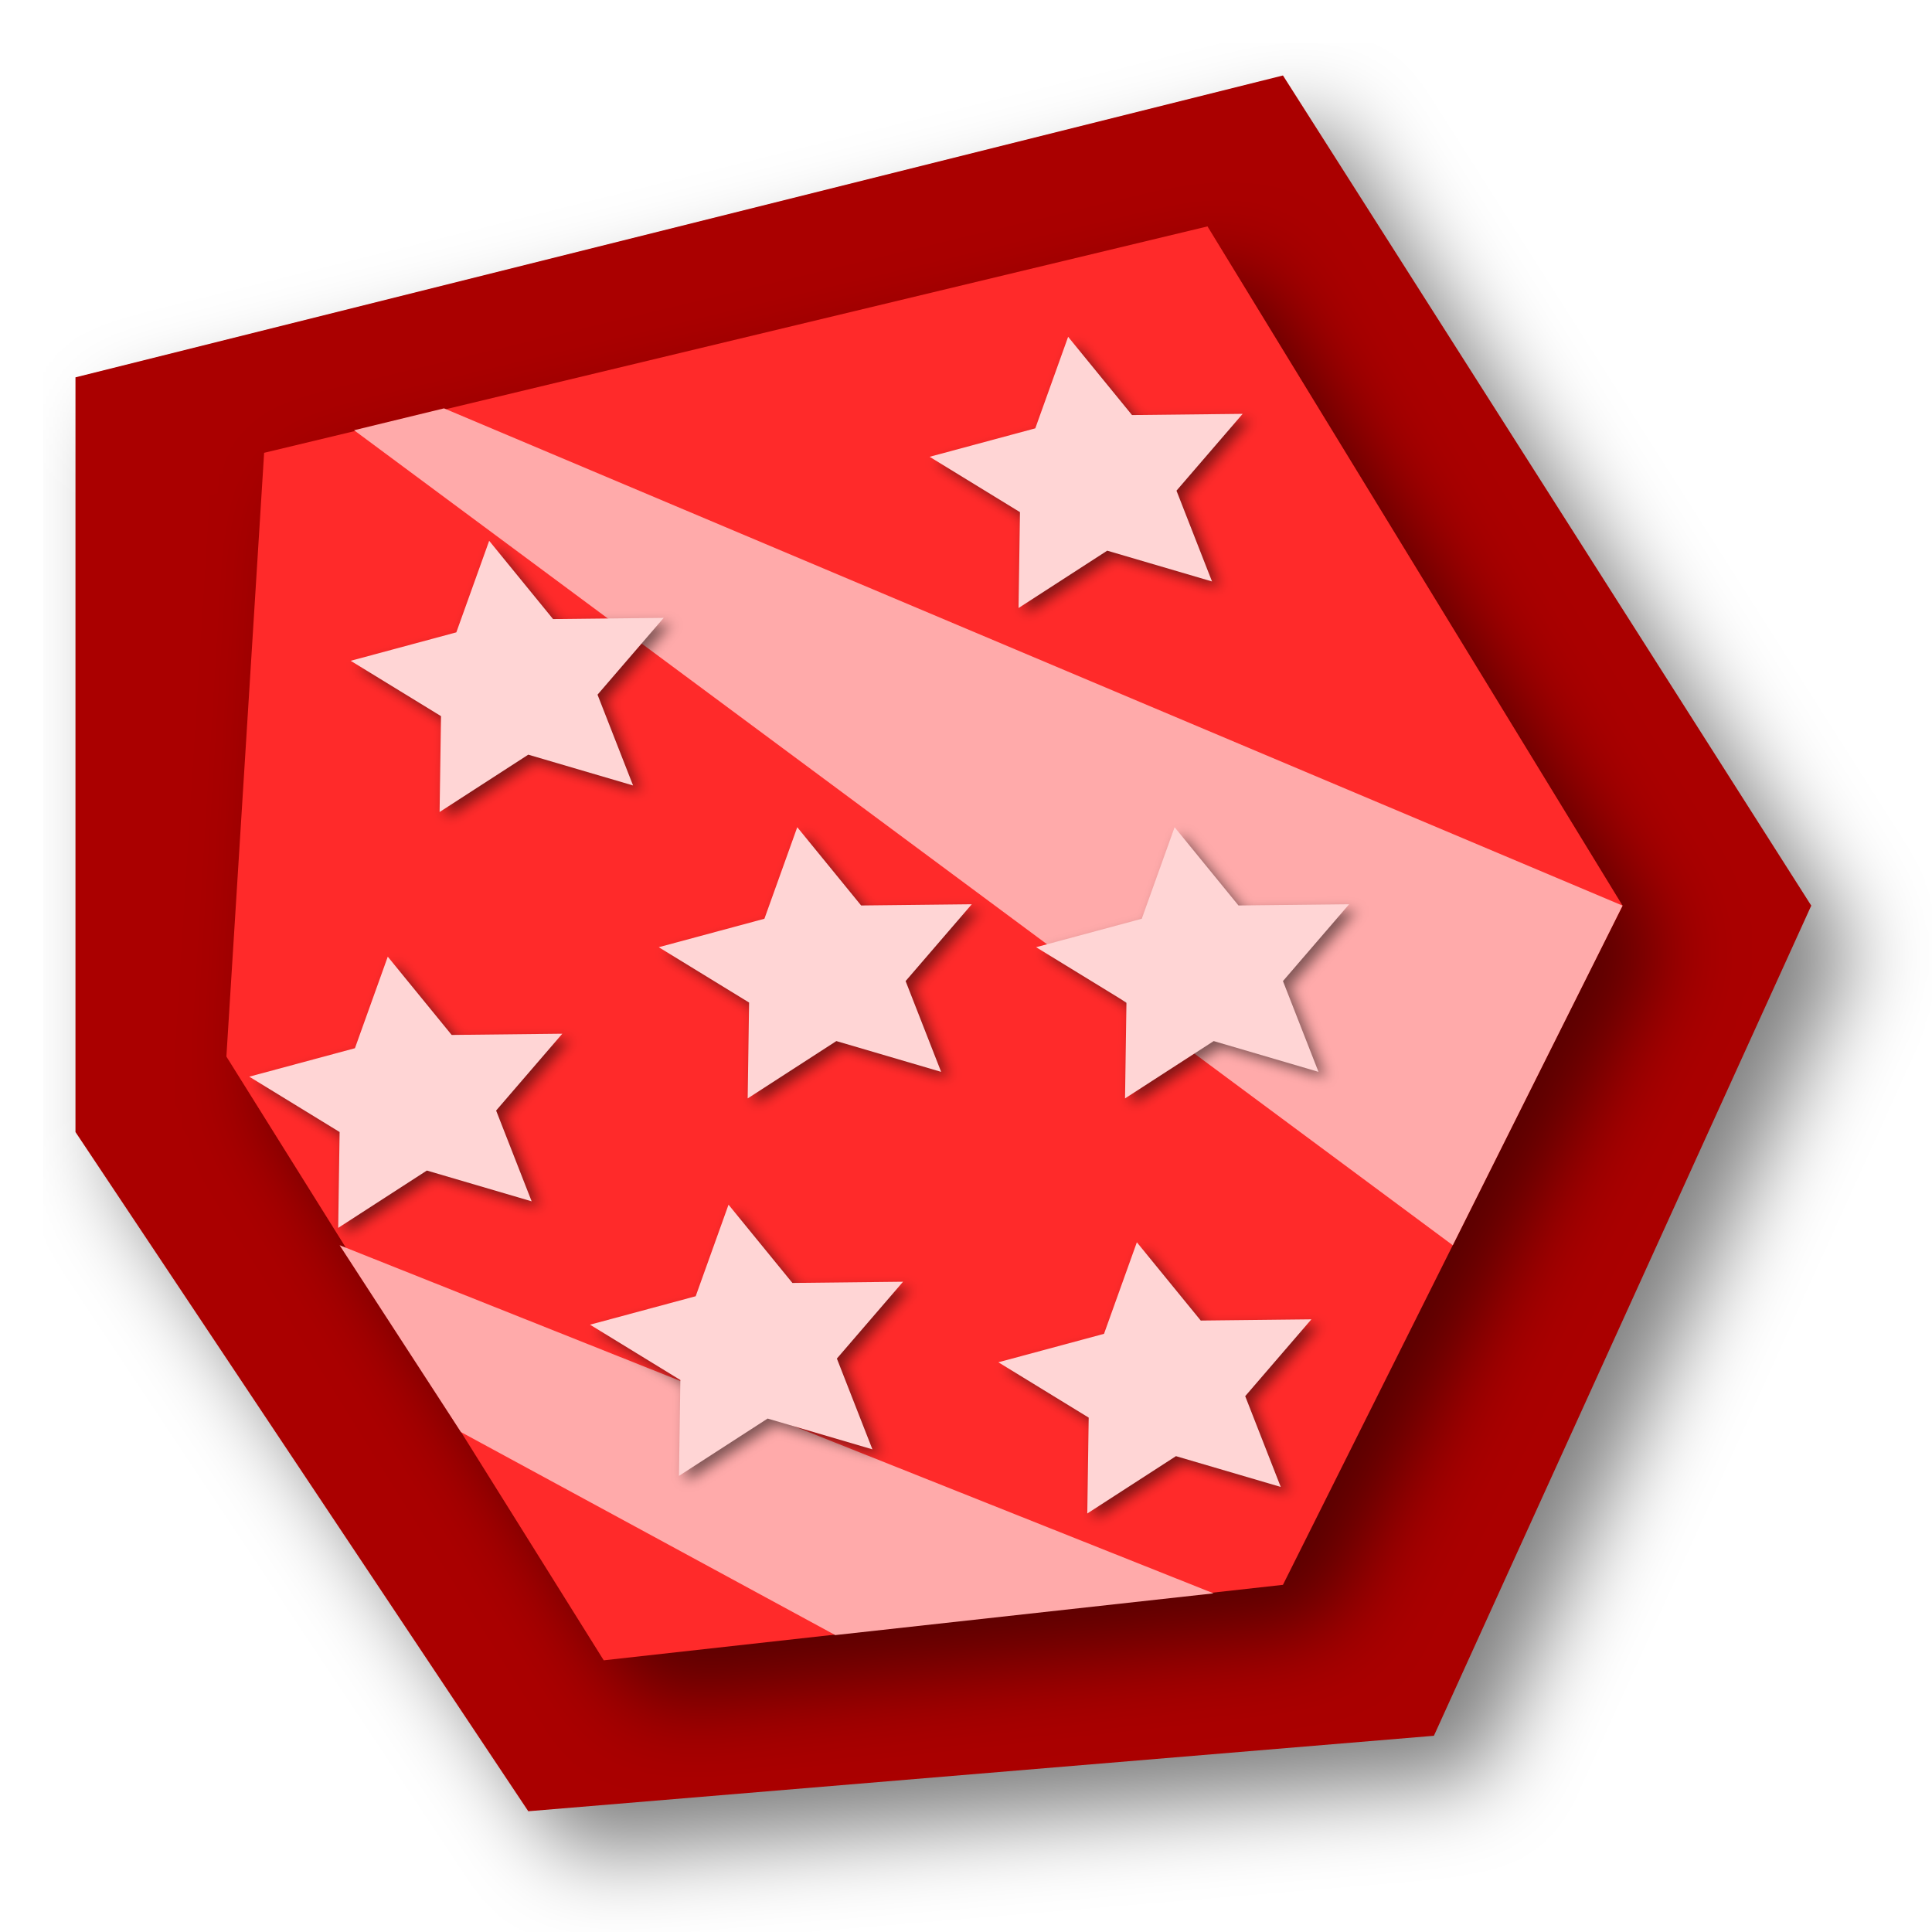
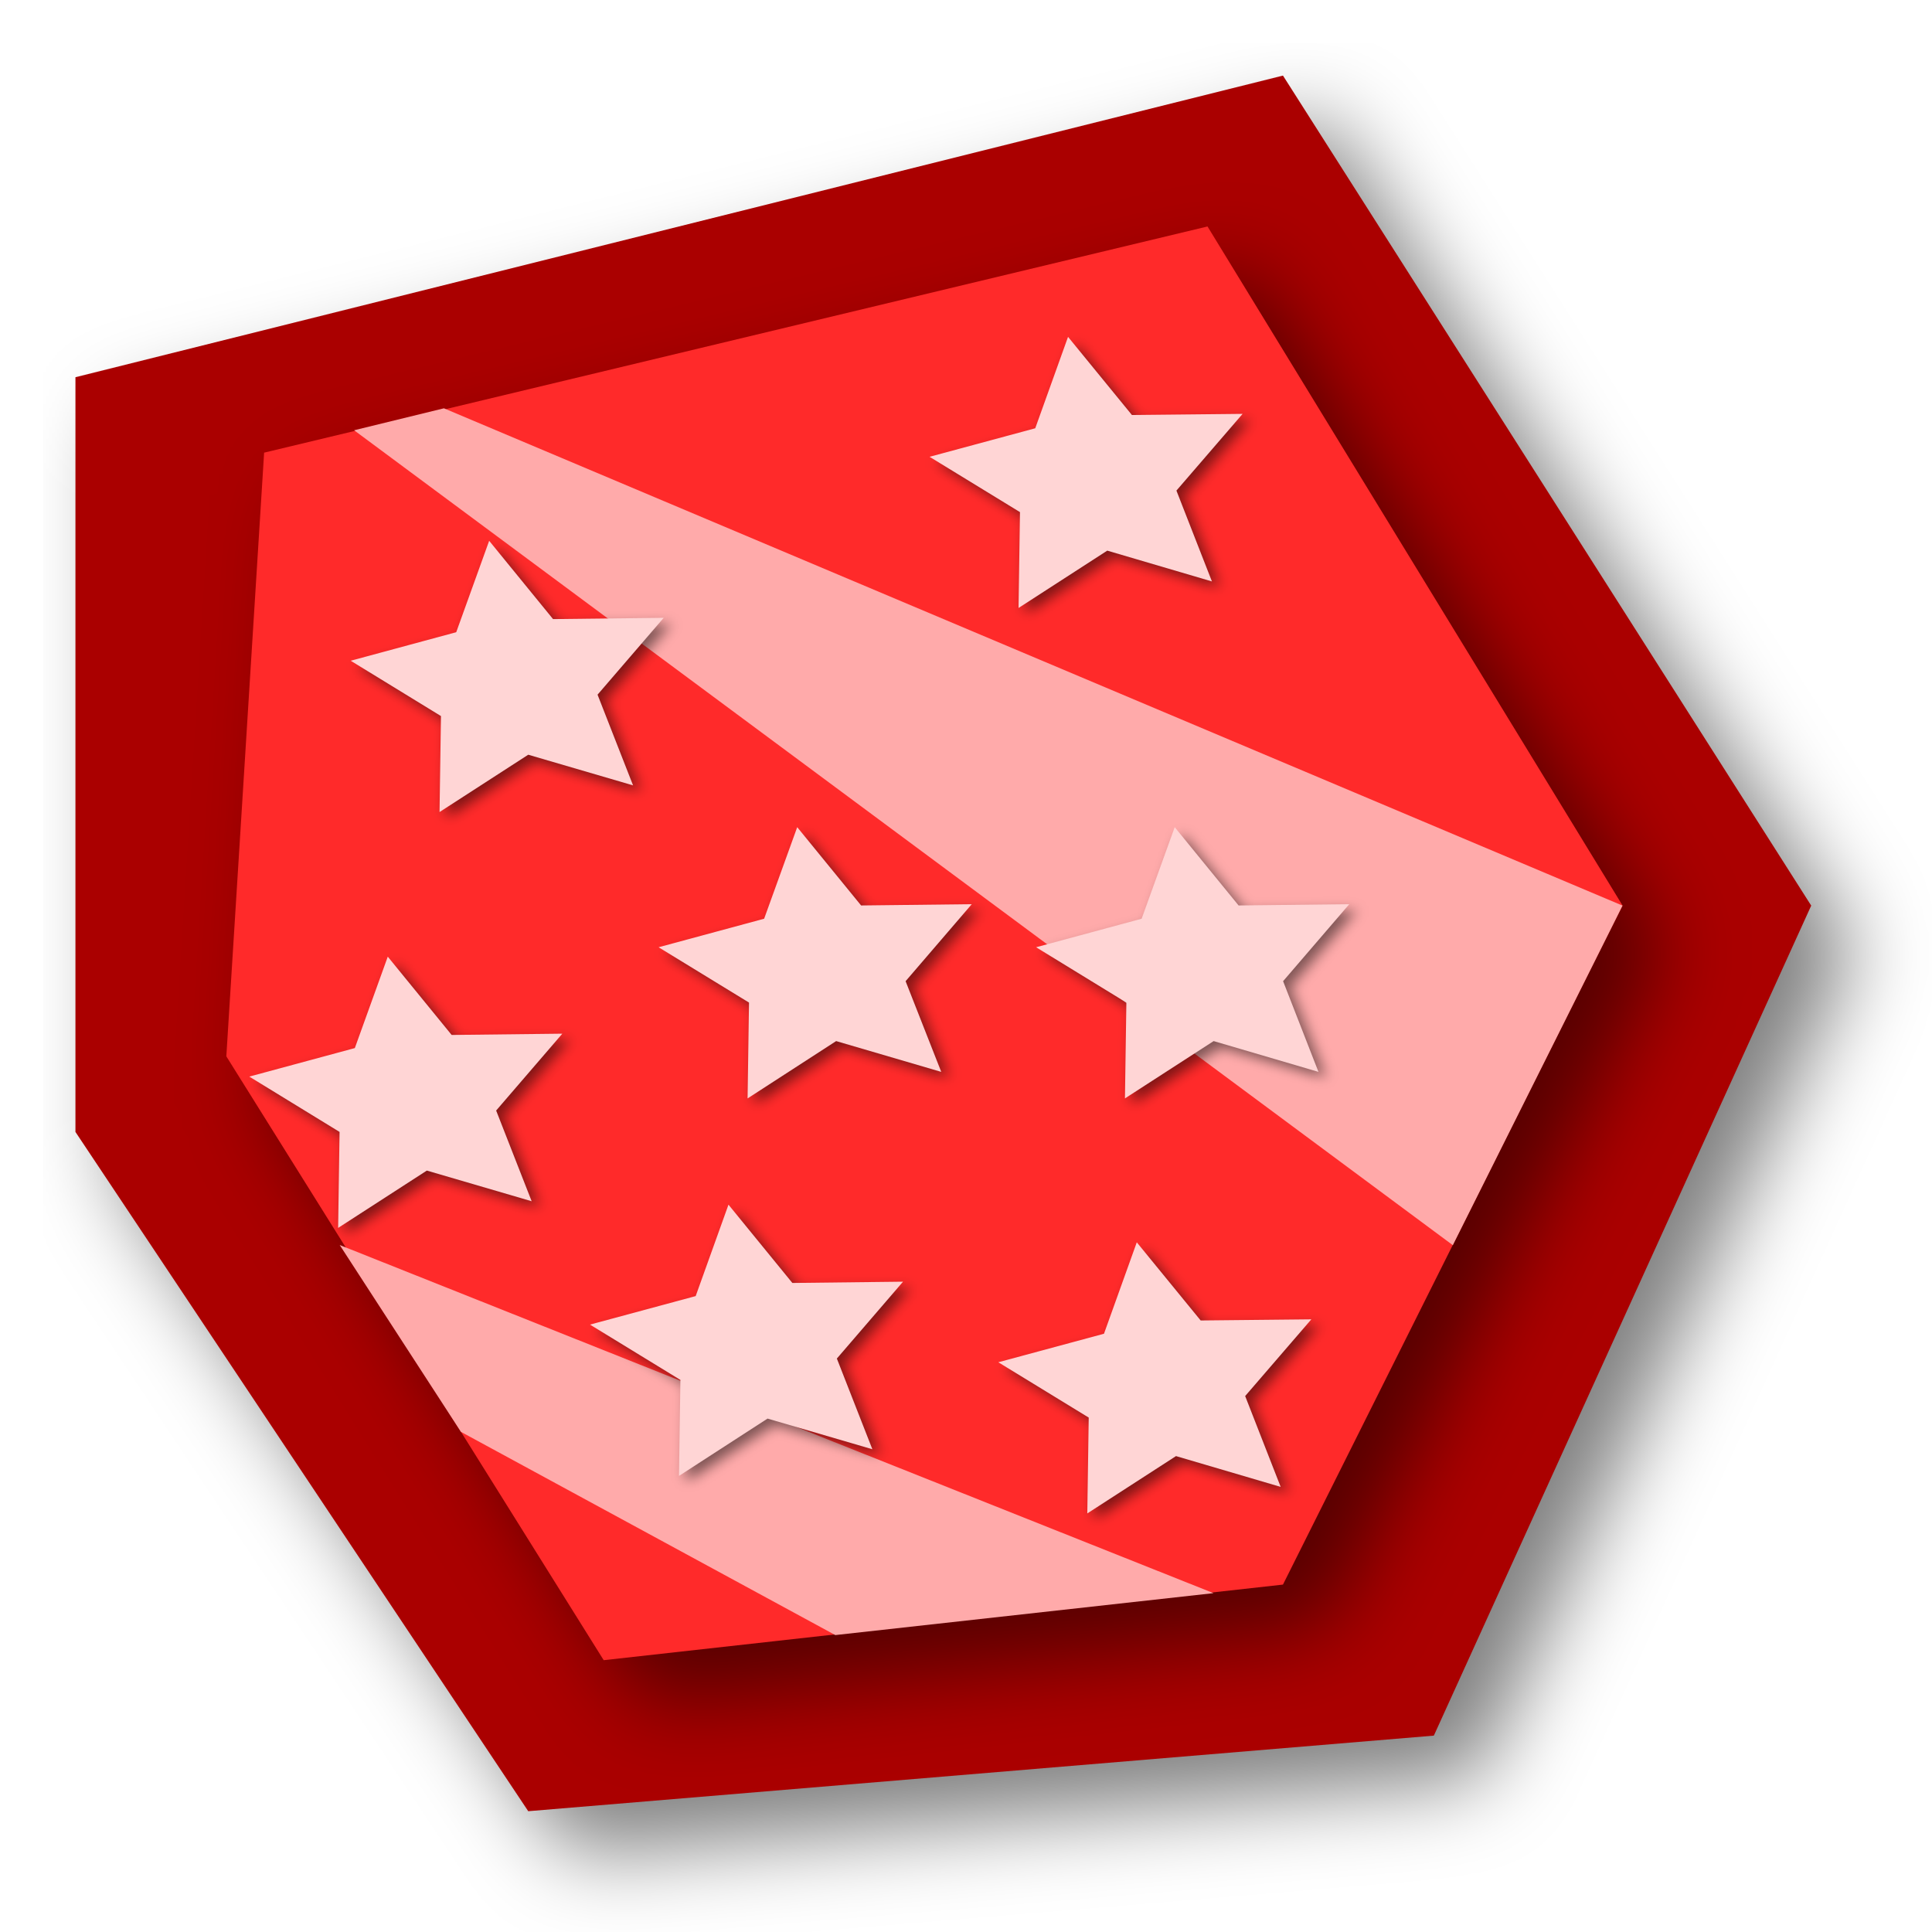
- <svg xmlns="http://www.w3.org/2000/svg" width="512" height="512" viewBox="0 0 135.467 135.467">
+ <svg xmlns="http://www.w3.org/2000/svg" width="512" height="512" viewBox="0 0 135.47 135.47">
  <defs>
-     <filter style="color-interpolation-filters:sRGB" id="a" x="-.059" y="-.059" width="1.143" height="1.143">
-       <feFlood flood-opacity=".498" flood-color="#000" result="flood" />
+     <filter id="a" width="1.14" height="1.14" x="-.06" y="-.06" color-interpolation-filters="sRGB">
+       <feFlood flood-color="#000" flood-opacity=".5" result="flood" />
      <feComposite in="flood" in2="SourceGraphic" operator="in" result="composite1" />
-       <feGaussianBlur in="composite1" stdDeviation="3" result="blur" />
+       <feGaussianBlur in="composite1" result="blur" stdDeviation="3" />
      <feOffset dx="3" dy="3" result="offset" />
      <feComposite in="SourceGraphic" in2="offset" result="composite2" />
    </filter>
-     <filter style="color-interpolation-filters:sRGB" id="b" x="-.074" y="-.072" width="1.178" height="1.173">
-       <feFlood flood-opacity=".498" flood-color="#000" result="flood" />
+     <filter id="b" width="1.18" height="1.17" x="-.07" y="-.07" color-interpolation-filters="sRGB">
+       <feFlood flood-color="#000" flood-opacity=".5" result="flood" />
      <feComposite in="flood" in2="SourceGraphic" operator="in" result="composite1" />
-       <feGaussianBlur in="composite1" stdDeviation="3" result="blur" />
+       <feGaussianBlur in="composite1" result="blur" stdDeviation="3" />
      <feOffset dx="3" dy="3" result="offset" />
      <feComposite in="SourceGraphic" in2="offset" result="composite2" />
    </filter>
-     <filter style="color-interpolation-filters:sRGB" id="c" x="-.054" y="-.054" width="1.131" height="1.131">
-       <feFlood flood-opacity=".498" flood-color="#000" result="flood" />
+     <filter id="c" width="1.13" height="1.13" x="-.05" y="-.05" color-interpolation-filters="sRGB">
+       <feFlood flood-color="#000" flood-opacity=".5" result="flood" />
      <feComposite in="flood" in2="SourceGraphic" operator="in" result="composite1" />
-       <feGaussianBlur in="composite1" stdDeviation="3" result="blur" />
-       <feOffset dx="3" dy="3" result="offset" />
-       <feComposite in="SourceGraphic" in2="offset" result="composite2" />
-     </filter>
-     <filter style="color-interpolation-filters:sRGB" id="d" x="-.054" y="-.054" width="1.131" height="1.131">
-       <feFlood flood-opacity=".498" flood-color="#000" result="flood" />
-       <feComposite in="flood" in2="SourceGraphic" operator="in" result="composite1" />
-       <feGaussianBlur in="composite1" stdDeviation="3" result="blur" />
-       <feOffset dx="3" dy="3" result="offset" />
-       <feComposite in="SourceGraphic" in2="offset" result="composite2" />
-     </filter>
-     <filter style="color-interpolation-filters:sRGB" id="e" x="-.054" y="-.054" width="1.131" height="1.131">
-       <feFlood flood-opacity=".498" flood-color="#000" result="flood" />
-       <feComposite in="flood" in2="SourceGraphic" operator="in" result="composite1" />
-       <feGaussianBlur in="composite1" stdDeviation="3" result="blur" />
-       <feOffset dx="3" dy="3" result="offset" />
-       <feComposite in="SourceGraphic" in2="offset" result="composite2" />
-     </filter>
-     <filter style="color-interpolation-filters:sRGB" id="f" x="-.054" y="-.054" width="1.131" height="1.131">
-       <feFlood flood-opacity=".498" flood-color="#000" result="flood" />
-       <feComposite in="flood" in2="SourceGraphic" operator="in" result="composite1" />
-       <feGaussianBlur in="composite1" stdDeviation="3" result="blur" />
-       <feOffset dx="3" dy="3" result="offset" />
-       <feComposite in="SourceGraphic" in2="offset" result="composite2" />
-     </filter>
-     <filter style="color-interpolation-filters:sRGB" id="g" x="-.054" y="-.054" width="1.131" height="1.131">
-       <feFlood flood-opacity=".498" flood-color="#000" result="flood" />
-       <feComposite in="flood" in2="SourceGraphic" operator="in" result="composite1" />
-       <feGaussianBlur in="composite1" stdDeviation="3" result="blur" />
-       <feOffset dx="3" dy="3" result="offset" />
-       <feComposite in="SourceGraphic" in2="offset" result="composite2" />
-     </filter>
-     <filter style="color-interpolation-filters:sRGB" id="h" x="-.054" y="-.054" width="1.131" height="1.131">
-       <feFlood flood-opacity=".498" flood-color="#000" result="flood" />
-       <feComposite in="flood" in2="SourceGraphic" operator="in" result="composite1" />
-       <feGaussianBlur in="composite1" stdDeviation="3" result="blur" />
-       <feOffset dx="3" dy="3" result="offset" />
-       <feComposite in="SourceGraphic" in2="offset" result="composite2" />
-     </filter>
-     <filter style="color-interpolation-filters:sRGB" id="i" x="-.054" y="-.054" width="1.131" height="1.131">
-       <feFlood flood-opacity=".498" flood-color="#000" result="flood" />
-       <feComposite in="flood" in2="SourceGraphic" operator="in" result="composite1" />
-       <feGaussianBlur in="composite1" stdDeviation="3" result="blur" />
-       <feOffset dx="3" dy="3" result="offset" />
+       <feGaussianBlur in="composite1" result="blur" stdDeviation="0.496 0.429" />
+       <feOffset dx=".5" dy=".43" result="offset" />
      <feComposite in="SourceGraphic" in2="offset" result="composite2" />
    </filter>
  </defs>
-   <path style="fill:#a00;stroke-width:.132;stroke-linecap:round;stroke-linejoin:round;stroke:none;stroke-opacity:1;filter:url(#a)" d="M89.958 5.292 5.292 26.458v52.917L37.042 127l63.5-5.292L127 63.5Z" />
-   <path style="fill:#ff2a2a;stroke:none;stroke-width:.132;stroke-linecap:round;stroke-linejoin:round;stroke-opacity:1;filter:url(#b)" d="M84.667 15.875 18.52 31.75l-2.646 42.333 26.458 42.334 47.625-5.292L113.771 63.5Z" />
-   <path style="fill:#faa;stroke:none;stroke-width:.132;stroke-linecap:round;stroke-linejoin:round;stroke-opacity:1" d="M31.133 28.633 113.77 63.5l-11.906 23.812-77.038-57.145zM58.566 114.648l-26.247-14.236-8.507-13.1 61.28 24.41Z" />
-   <path style="fill:#ffd5d5;stroke:none;stroke-width:.5;stroke-linecap:round;stroke-linejoin:round;stroke-opacity:1;filter:url(#c)" d="m230 190-44.47-15.08-37.632 28.084.6-46.953-38.338-27.113L155 115l13.938-44.84 27.113 38.338 46.953-.6-28.084 37.633z" transform="matrix(.16523 0 0 .14315 46.981 13.572)" />
-   <path style="fill:#ffd5d5;stroke:none;stroke-width:.5;stroke-linecap:round;stroke-linejoin:round;stroke-opacity:1;filter:url(#d)" transform="matrix(.16523 0 0 .14315 23.169 74.426)" d="m230 190-44.47-15.08-37.632 28.084.6-46.953-38.338-27.113L155 115l13.938-44.84 27.113 38.338 46.953-.6-28.084 37.633z" />
-   <path style="fill:#ffd5d5;stroke:none;stroke-width:.5;stroke-linecap:round;stroke-linejoin:round;stroke-opacity:1;filter:url(#e)" transform="matrix(.16523 0 0 .14315 54.447 47.958)" d="m230 190-44.47-15.08-37.632 28.084.6-46.953-38.338-27.113L155 115l13.938-44.84 27.113 38.338 46.953-.6-28.084 37.633z" />
-   <path style="fill:#ffd5d5;stroke:none;stroke-width:.5;stroke-linecap:round;stroke-linejoin:round;stroke-opacity:1;filter:url(#f)" transform="matrix(.16523 0 0 .14315 6.386 27.876)" d="m230 190-44.47-15.08-37.632 28.084.6-46.953-38.338-27.113L155 115l13.938-44.84 27.113 38.338 46.953-.6-28.084 37.633z" />
-   <path style="fill:#ffd5d5;stroke:none;stroke-width:.5;stroke-linecap:round;stroke-linejoin:round;stroke-opacity:1;filter:url(#g)" transform="matrix(.16523 0 0 .14315 27.988 47.958)" d="m230 190-44.47-15.08-37.632 28.084.6-46.953-38.338-27.113L155 115l13.938-44.84 27.113 38.338 46.953-.6-28.084 37.633z" />
-   <path style="fill:#ffd5d5;stroke:none;stroke-width:.5;stroke-linecap:round;stroke-linejoin:round;stroke-opacity:1;filter:url(#h)" transform="matrix(.16523 0 0 .14315 51.8 77.062)" d="m230 190-44.47-15.08-37.632 28.084.6-46.953-38.338-27.113L155 115l13.938-44.84 27.113 38.338 46.953-.6-28.084 37.633z" />
-   <path style="fill:#ffd5d5;stroke:none;stroke-width:.5;stroke-linecap:round;stroke-linejoin:round;stroke-opacity:1;filter:url(#i)" transform="matrix(.16523 0 0 .14315 -.724 57.036)" d="m230 190-44.47-15.08-37.632 28.084.6-46.953-38.338-27.113L155 115l13.938-44.84 27.113 38.338 46.953-.6-28.084 37.633z" />
+   <path fill="#a00" d="M89.96 5.3 5.29 26.45v52.92L37.04 127l63.5-5.3L127 63.5Z" filter="url(#a)" />
+   <path fill="#ff2a2a" d="M84.67 15.88 18.52 31.74l-2.65 42.33 26.46 42.34 47.63-5.3 23.81-47.62Z" filter="url(#b)" />
+   <path fill="#faa" d="m31.13 28.63 82.64 34.87-11.9 23.81-77.04-57.14zm27.44 86.02L32.32 100.4l-8.5-13.1 61.27 24.41Z" />
+   <path fill="#ffd5d5" d="m84.98 40.77-7.34-2.16-6.22 4.02.1-6.72-6.34-3.88 7.41-2 2.3-6.41 4.48 5.48 7.76-.08-4.64 5.38z" filter="url(#c)" />
+   <path fill="#ffd5d5" d="m61.17 101.62-7.35-2.15-6.21 4.02.1-6.73-6.34-3.88 7.41-2 2.3-6.41 4.48 5.49 7.76-.09-4.64 5.39z" filter="url(#c)" />
+   <path fill="#ffd5d5" d="M92.45 75.16 85.1 73l-6.22 4.02.1-6.72-6.33-3.88 7.4-2L82.37 58l4.48 5.49 7.76-.09-4.64 5.4z" filter="url(#c)" />
+   <path fill="#ffd5d5" d="m44.39 55.07-7.35-2.15-6.22 4.02.1-6.73-6.33-3.88 7.4-2 2.31-6.41 4.48 5.49 7.76-.09-4.64 5.39z" filter="url(#c)" />
+   <path fill="#ffd5d5" d="M66 75.16 58.63 73l-6.21 4.02.1-6.72-6.34-3.88 7.4-2L55.9 58l4.48 5.49 7.76-.09-4.64 5.4z" filter="url(#c)" />
+   <path fill="#ffd5d5" d="m89.8 104.26-7.34-2.16-6.22 4.02.1-6.72L70 95.52l7.41-2 2.3-6.41 4.48 5.48 7.76-.08-4.64 5.38z" filter="url(#c)" />
+   <path fill="#ffd5d5" d="m37.28 84.23-7.35-2.15-6.22 4.02.1-6.73-6.33-3.88 7.4-2 2.31-6.41 4.48 5.49 7.76-.09-4.64 5.39z" filter="url(#c)" />
</svg>
